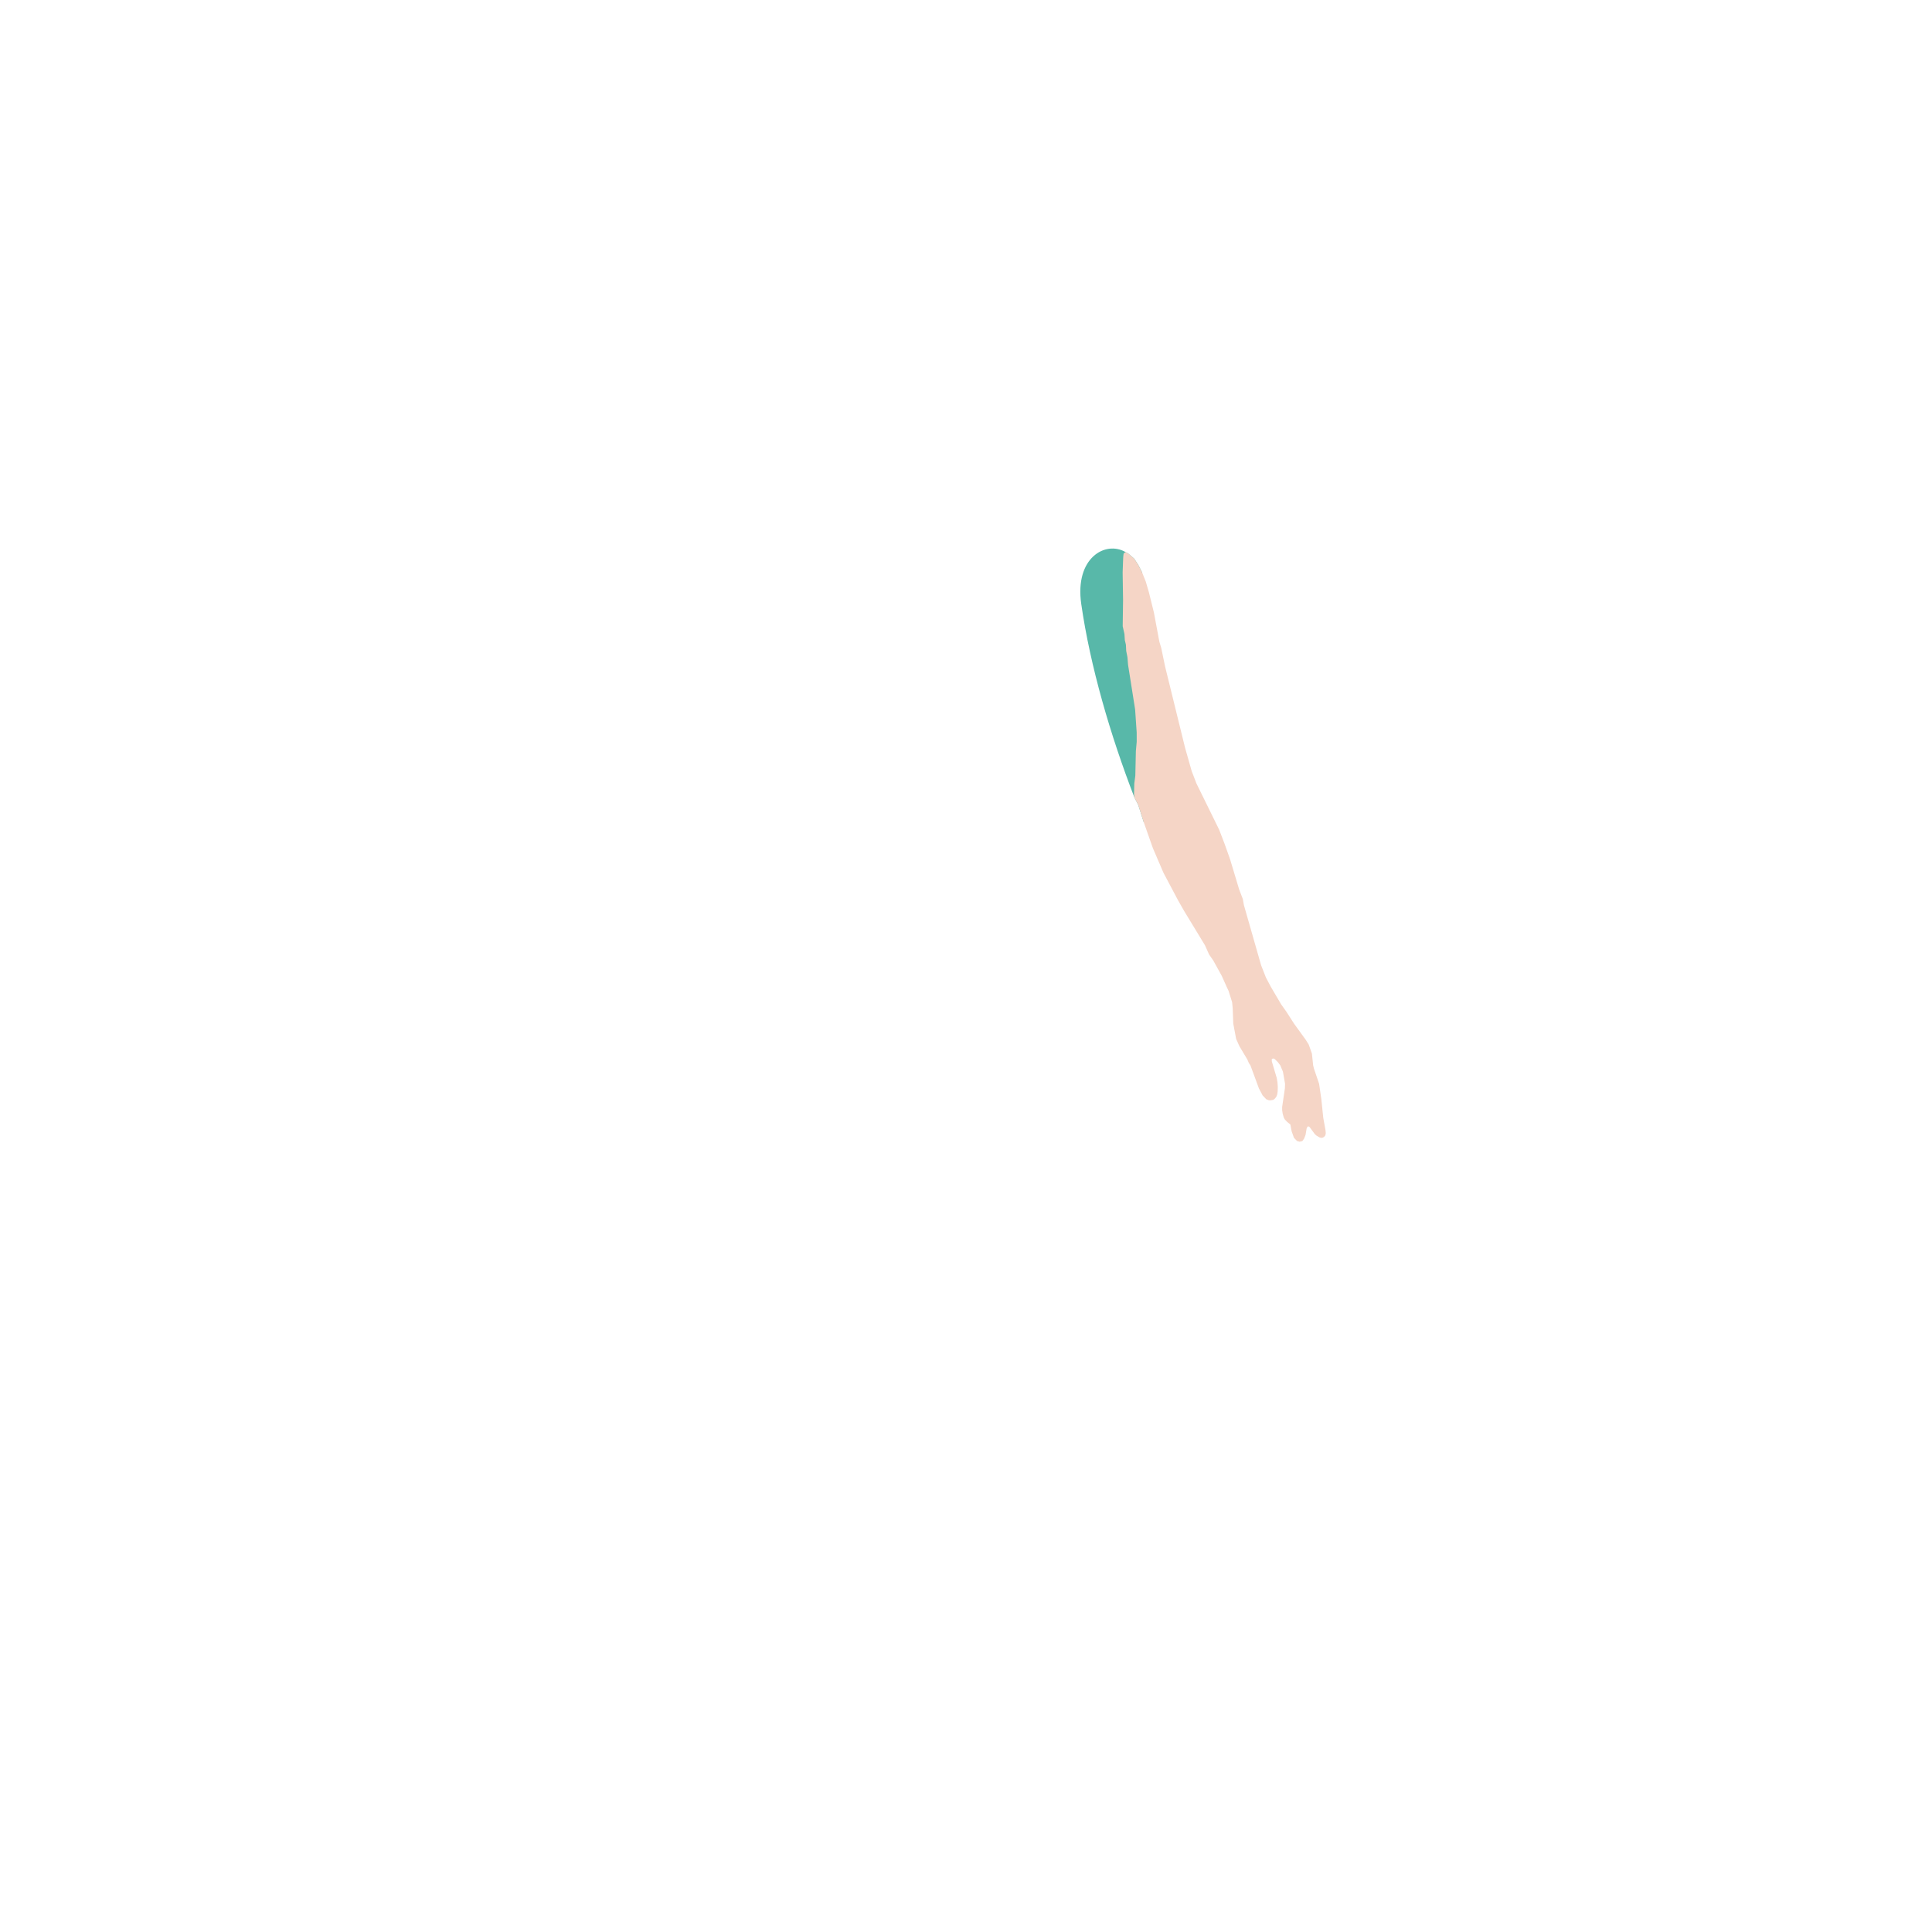
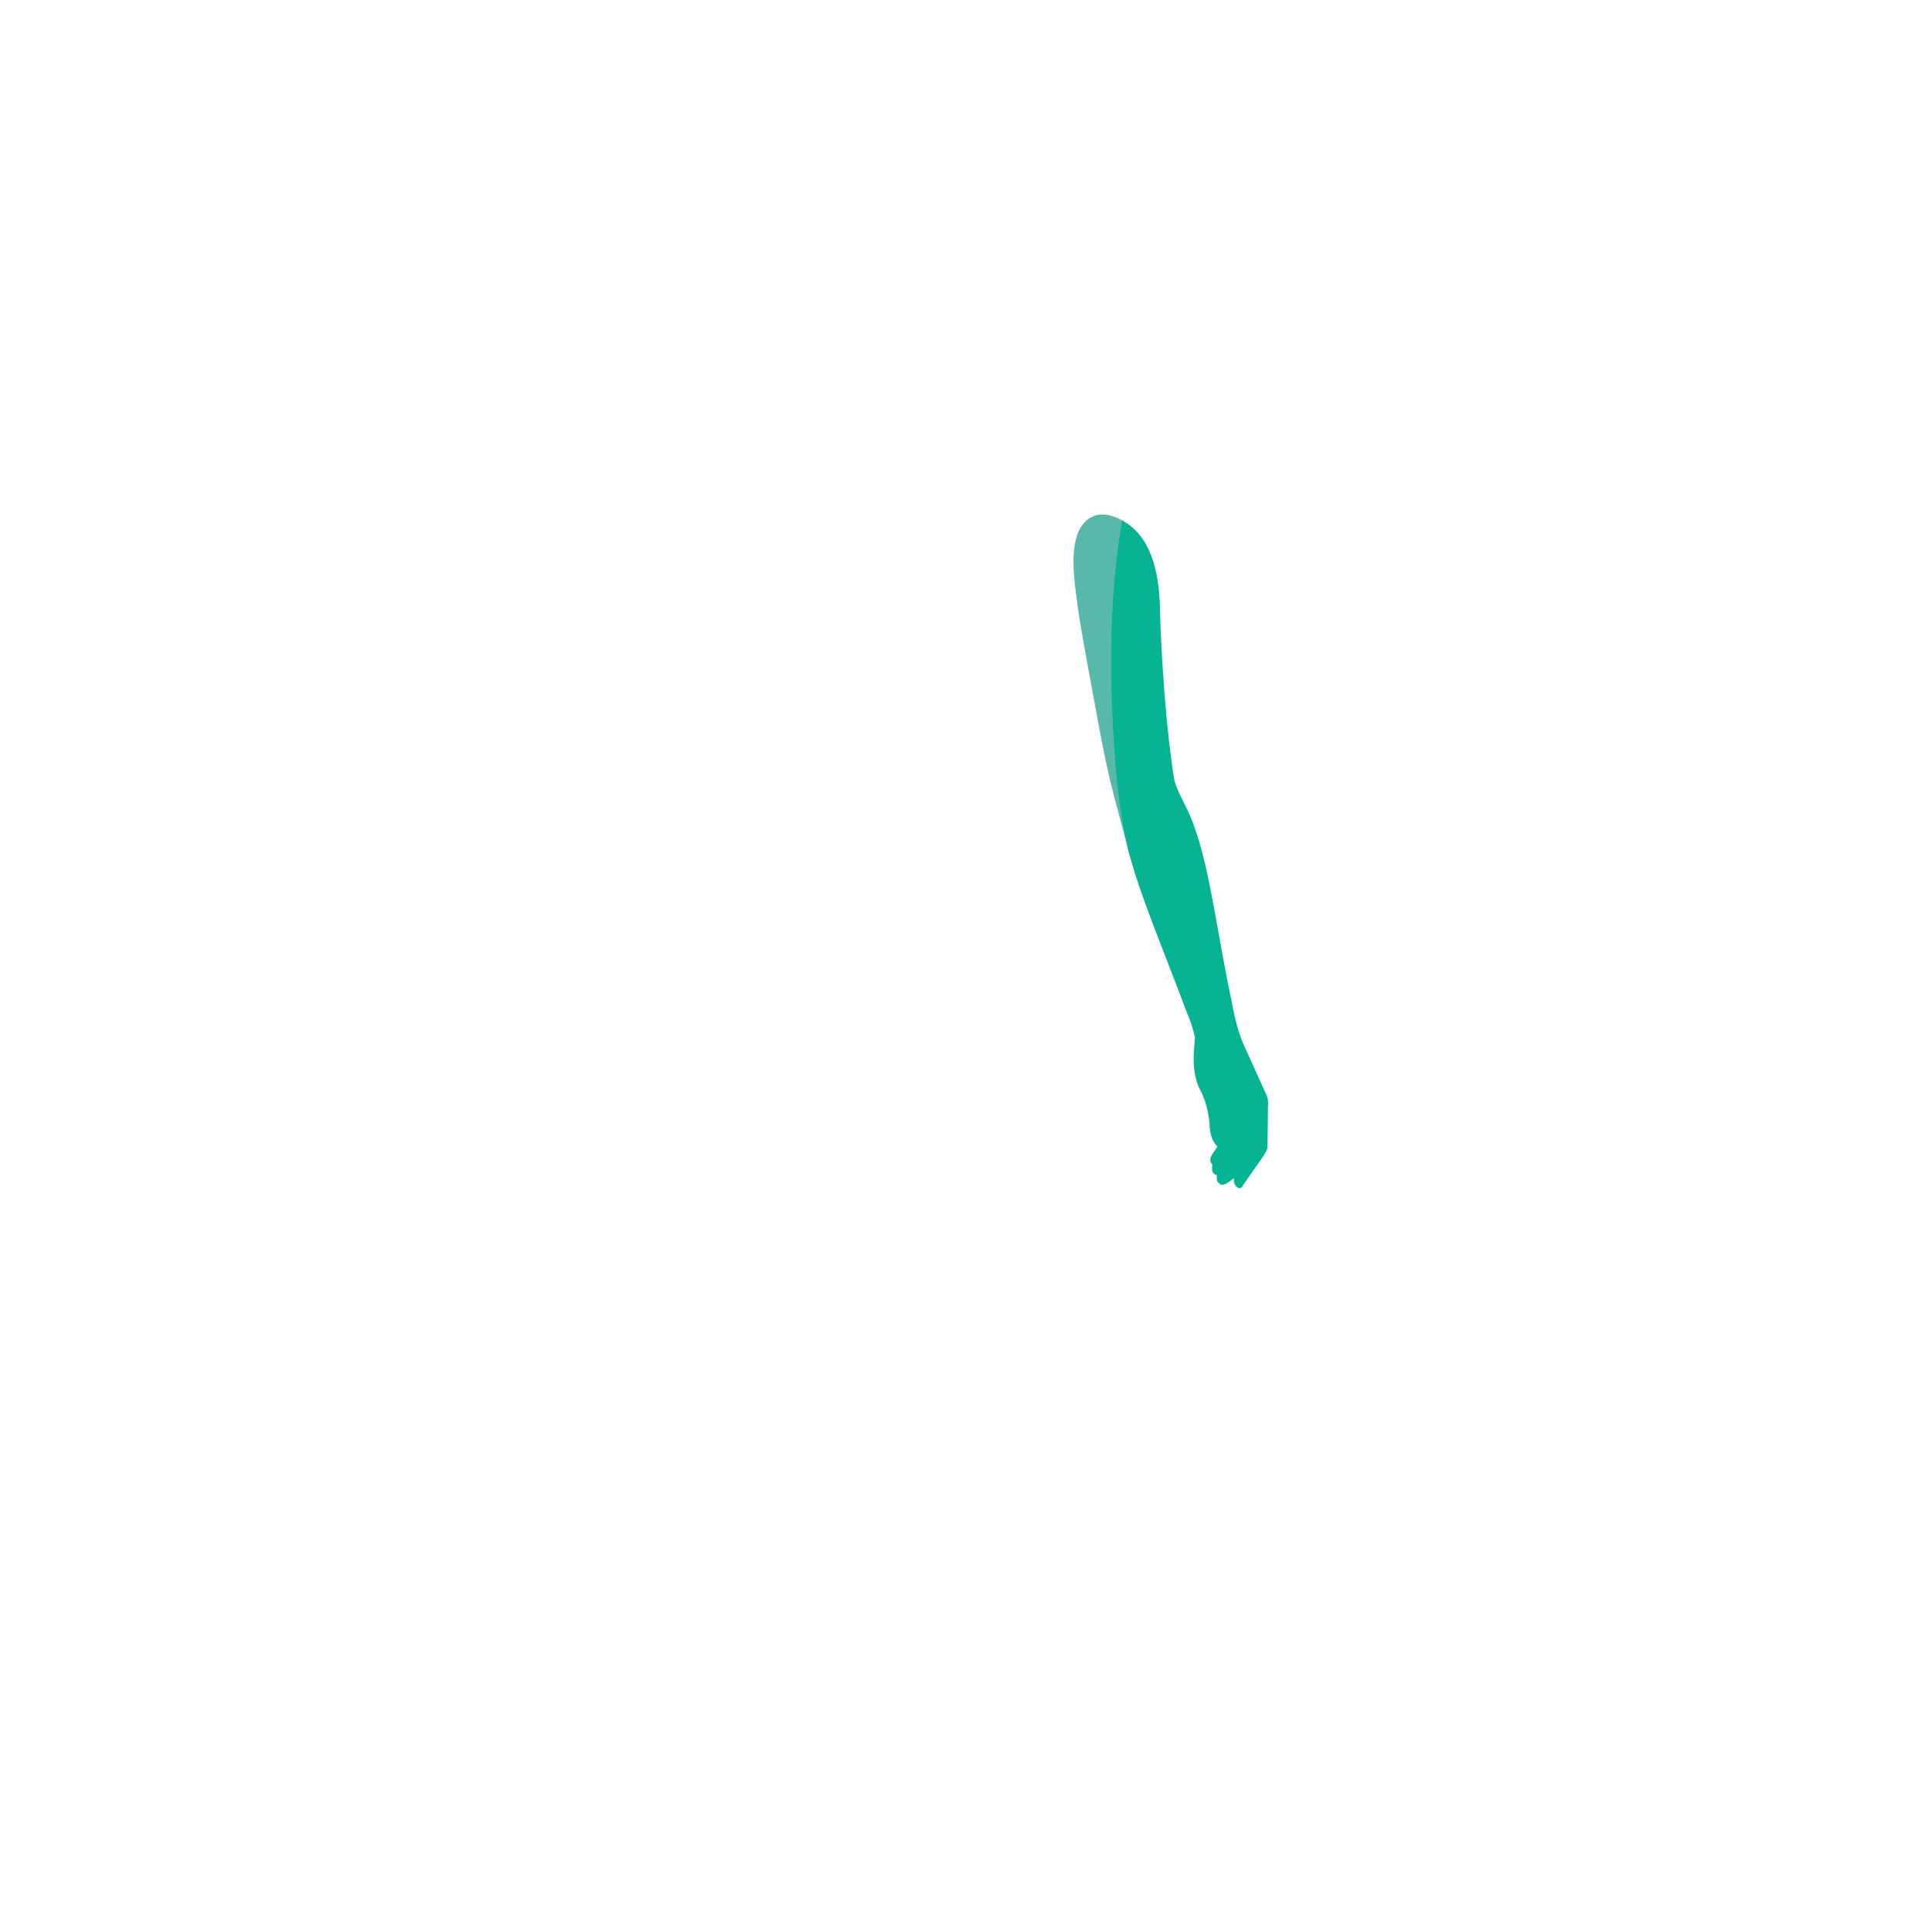
- <svg xmlns="http://www.w3.org/2000/svg" width="1254" height="1254" viewBox="0 0 1254 1254" data-completion-inputs="v1" data-source-sha256="258e146e52aa489fb33d12d57629af02178b764960b9043fe59a746c57dc313b">
+ <svg xmlns="http://www.w3.org/2000/svg" width="1254" height="1254" viewBox="0 0 1254 1254">
  <g data-completion-additions="v1" fill="#58b8a9" stroke="none">
-     <path d="M 749.0 533.5 L 752.0 475.0 L 743.0 415.0 L 741.28 371.50 L 738.71 366.50 L 736.06 362.50 L 734.30 361.00 L 732.30 359.30 L 730.50 358.30 C 717.50 350.80 697.50 362.00 701.80 392.00 C 707.60 432.50 720.80 477.50 736.26 517.50 L 738.82 522.50 L 742.31 533.50 Z" fill-rule="nonzero" />
+     <path d="M728.4 337.8 C720 333.252 710.25 331.2 702.9 340.3 C696.485 348.241 695.9 362.8 697.6 378.6 C699.6 397.2 703.15 416.7 706.95 437.2 C710.45 456.1 714.15 476.8 717.6 493.4 C721.75 513.38 726.119 527.3 732.4 552 C733.288 555.492 735.3 559.1 737.4 563 L751 550 C748 497 739 426 739 366 Q736 348 728.4 337.8 Z" fill-rule="nonzero" />
  </g>
-   <g id="arms_arm_left" data-group-path="arms/arm_left">
-     <path d="M 730.5 358.3 L 729.3 359.3 L 729.1 361.0 L 729.0 362.5 L 728.67 371.5 L 728.94 389.5 L 728.71 406.5 L 729.84 411.5 L 730.09 415.5 L 730.8 418.5 L 730.98 422.5 L 731.78 426.5 L 732.19 431.5 L 736.77 460.5 L 737.79 475.5 L 737.8 481.5 L 737.26 487.5 L 736.9 503.5 L 736.24 508.5 L 736.06 515.5 L 736.26 517.5 L 738.82 522.5 L 742.31 533.5 L 748.3 550.5 L 755.17 566.5 L 764.71 584.5 L 768.71 591.5 L 782.08 613.5 L 784.76 619.5 L 787.54 623.5 L 793.05 633.5 L 796.18 640.5 L 797.44 643.19 L 799.73 650.5 L 800.11 654.5 L 800.47 664.34 L 802.34 674.36 L 804.48 679.1 L 809.62 687.69 L 810.55 689.89 L 811.68 691.67 L 817.12 706.45 L 819.52 710.99 L 821.91 713.51 L 823.5 714.11 L 824.5 714.21 L 826.42 713.9 L 827.52 713.05 L 828.43 711.87 L 828.96 710.5 L 829.28 708.5 L 829.37 705.5 L 829.16 702.5 L 828.67 699.59 L 825.52 688.99 L 825.44 687.66 L 825.69 687.25 L 826.5 687.03 L 827.31 687.34 L 829.32 689.29 L 831.02 691.53 L 832.71 695.59 L 834.09 703.5 L 833.97 706.5 L 832.2 718.5 L 832.2 720.5 L 832.53 722.79 L 833.27 725.4 L 833.89 726.55 L 835.41 728.15 L 837.53 729.88 L 838.38 734.37 L 839.89 738.53 L 841.82 740.56 L 843.5 741.06 L 845.31 740.64 L 846.49 738.96 L 847.39 736.64 L 848.09 732.5 L 848.67 731.25 L 849.41 731.13 L 850.02 731.52 L 853.41 736.13 L 854.47 737.08 L 856.43 738.23 L 857.61 738.56 L 858.68 738.39 L 859.97 737.4 L 860.34 736.52 L 860.51 735.5 L 860.33 733.5 L 858.88 725.5 L 857.65 713.5 L 856.2 703.5 L 852.81 693.5 L 852.32 691.45 L 851.52 683.83 L 849.47 678.03 L 847.52 674.91 L 839.98 664.49 L 834.9 656.6 L 831.56 651.9 L 824.86 640.5 L 821.68 634.5 L 818.54 626.5 L 807.39 587.5 L 806.67 583.5 L 804.36 577.5 L 798.33 557.5 L 794.76 547.5 L 791.31 538.5 L 776.56 508.5 L 773.49 500.5 L 769.23 485.5 L 756.2 432.5 L 753.71 420.5 L 752.5 416.5 L 748.95 397.5 L 745.73 384.5 L 743.69 377.5 L 741.28 371.5 L 738.71 366.5 L 736.06 362.5 L 734.3 361.0 L 732.3 359.3 Z" fill="#f5d5c6" stroke="none" />
+   <defs>
+     <clipPath id="arms-arm-left-region" clipPathUnits="userSpaceOnUse">
+       <path d="M728.4 337.8 C744.1 346.3 751.6 364.6 752.8 391.2 C753.6 428 757.2 475.8 762.2 506.3 C764.6 515.4 770.7 523.7 774.7 535.3 C785.4 563.9 789.7 604.3 799.6 650.8 Q803 669.7 808.4 680.6 L821.7 710 Q823.5 713.6 823 718.3 L822.7 744.6 Q822.7 746.3 819.9 750.5 L806.9 769.2 Q805.3 772.3 803 770.6 Q800.8 769.2 800.8 764.7 Q793.6 771 791.5 768.1 Q789.2 766.8 789.9 762.8 Q785.9 762 786.9 755.8 Q783.6 753 788.4 746.9 L790.2 744.2 Q785.8 739.8 785.2 731.8 Q784.6 718.7 779.4 708.3 Q773.5 697.5 775.1 680.2 L775.6 673.5 Q774.3 666.2 769.8 655.8 C755.9 618.2 739.8 581.1 732.4 552 C726.4 526 724 501 722.4 470 C720 422.4 721.4 379.4 728.4 337.8Z" />
+     </clipPath>
+   </defs>
+   <g clip-path="url(#arms-arm-left-region)">
+     <g stroke="none" fill="#06b393">
+       <path d="M728.4 337.8 C720 333.252 710.25 331.2 702.9 340.3 C696.485 348.241 695.9 362.8 697.6 378.6 C699.6 397.2 703.15 416.7 706.95 437.2 C710.45 456.1 714.15 476.8 717.6 493.4 C721.75 513.38 726.119 527.3 732.4 552 C733.288 555.492 735.3 559.1 737.4 563 L751 550 C748 497 739 426 739 366 Q736 348 728.4 337.8 Z" fill-rule="nonzero" />
+     </g>
+     <g stroke="none" data-group-path="arms/arm_left" id="arm-left-outline" fill="#06b393">
+       <path d="M728.4 337.8 C744.1 346.3 751.6 364.6 752.8 391.2 C753.6 428 757.2 475.8 762.2 506.3 C764.6 515.4 770.7 523.7 774.7 535.3 C785.4 563.9 789.7 604.3 799.6 650.8 Q803 669.7 808.4 680.6 L821.7 710 Q823.5 713.6 823 718.3 L822.7 744.6 Q822.7 746.3 819.9 750.5 L806.9 769.2 Q805.3 772.3 803 770.6 Q800.8 769.2 800.8 764.7 Q793.6 771 791.5 768.1 Q789.2 766.8 789.9 762.8 Q785.9 762 786.9 755.8 Q783.6 753 788.4 746.9 L790.2 744.2 Q785.8 739.8 785.2 731.8 Q784.6 718.7 779.4 708.3 Q773.5 697.5 775.1 680.2 L775.6 673.5 Q774.3 666.2 769.8 655.8 C755.9 618.2 739.8 581.1 732.4 552 C726.4 526 724 501 722.4 470 C720 422.4 721.4 379.4 728.4 337.8Z" />
+     </g>
  </g>
</svg>
